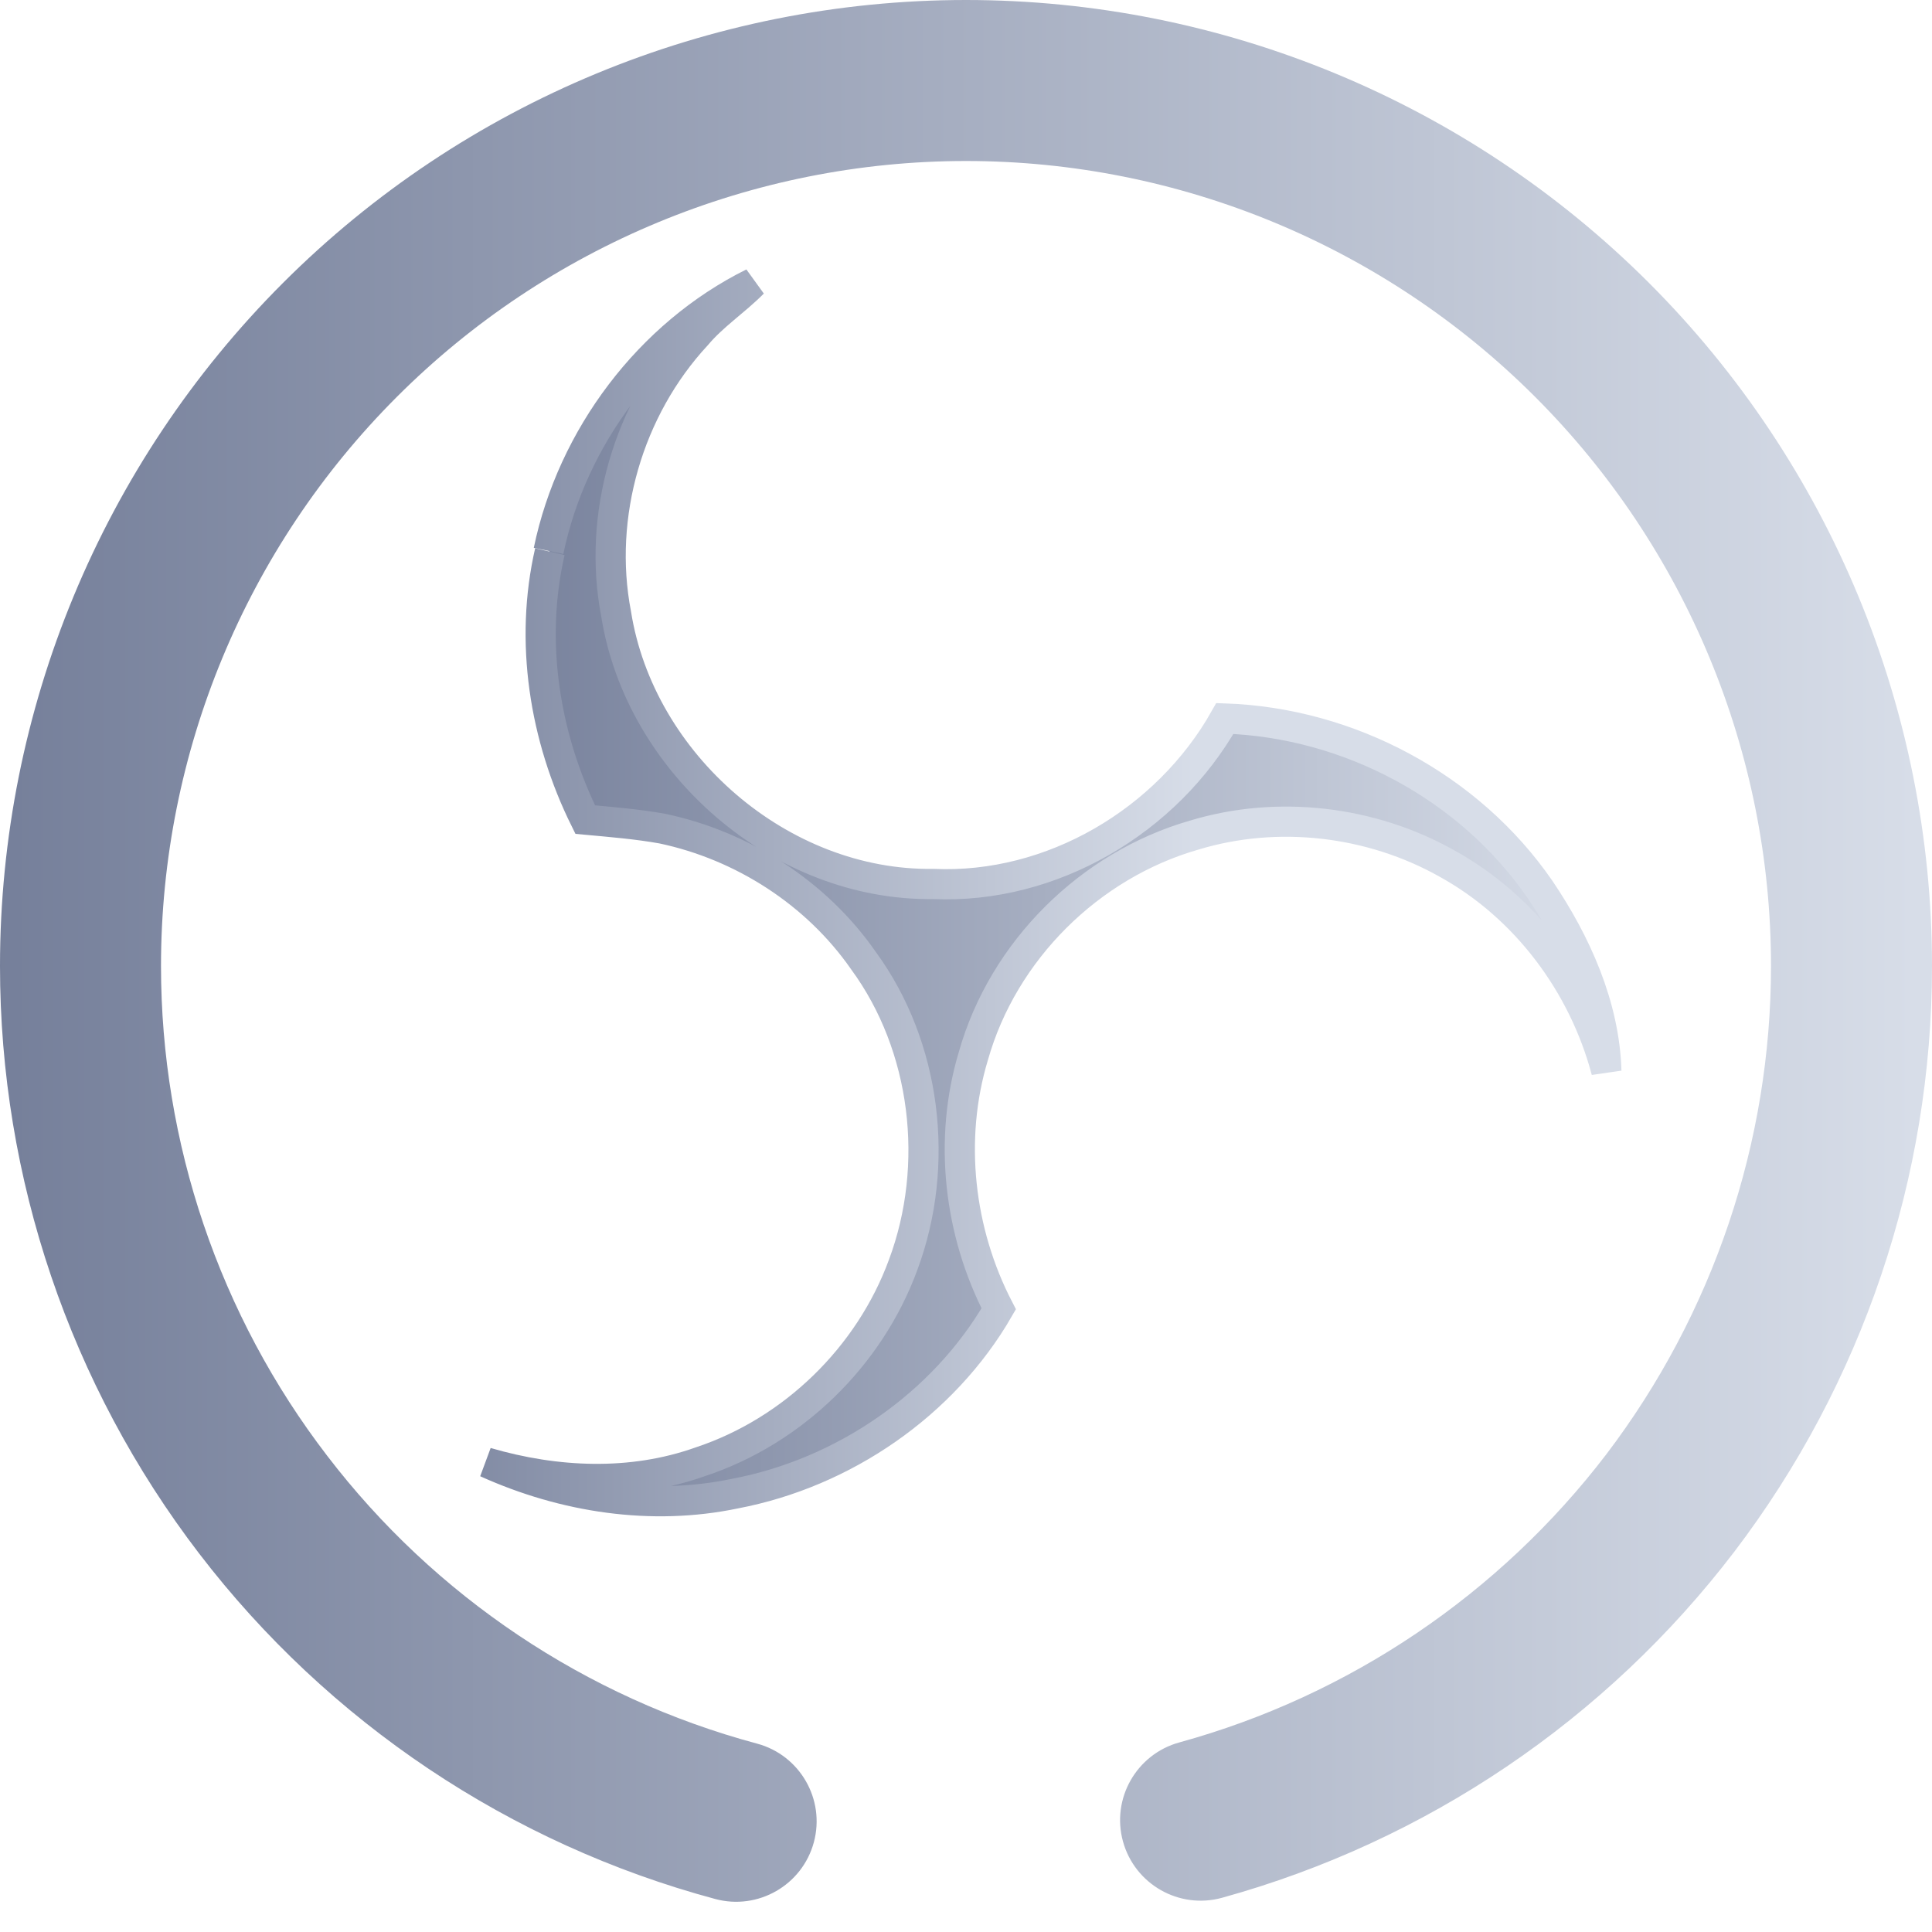
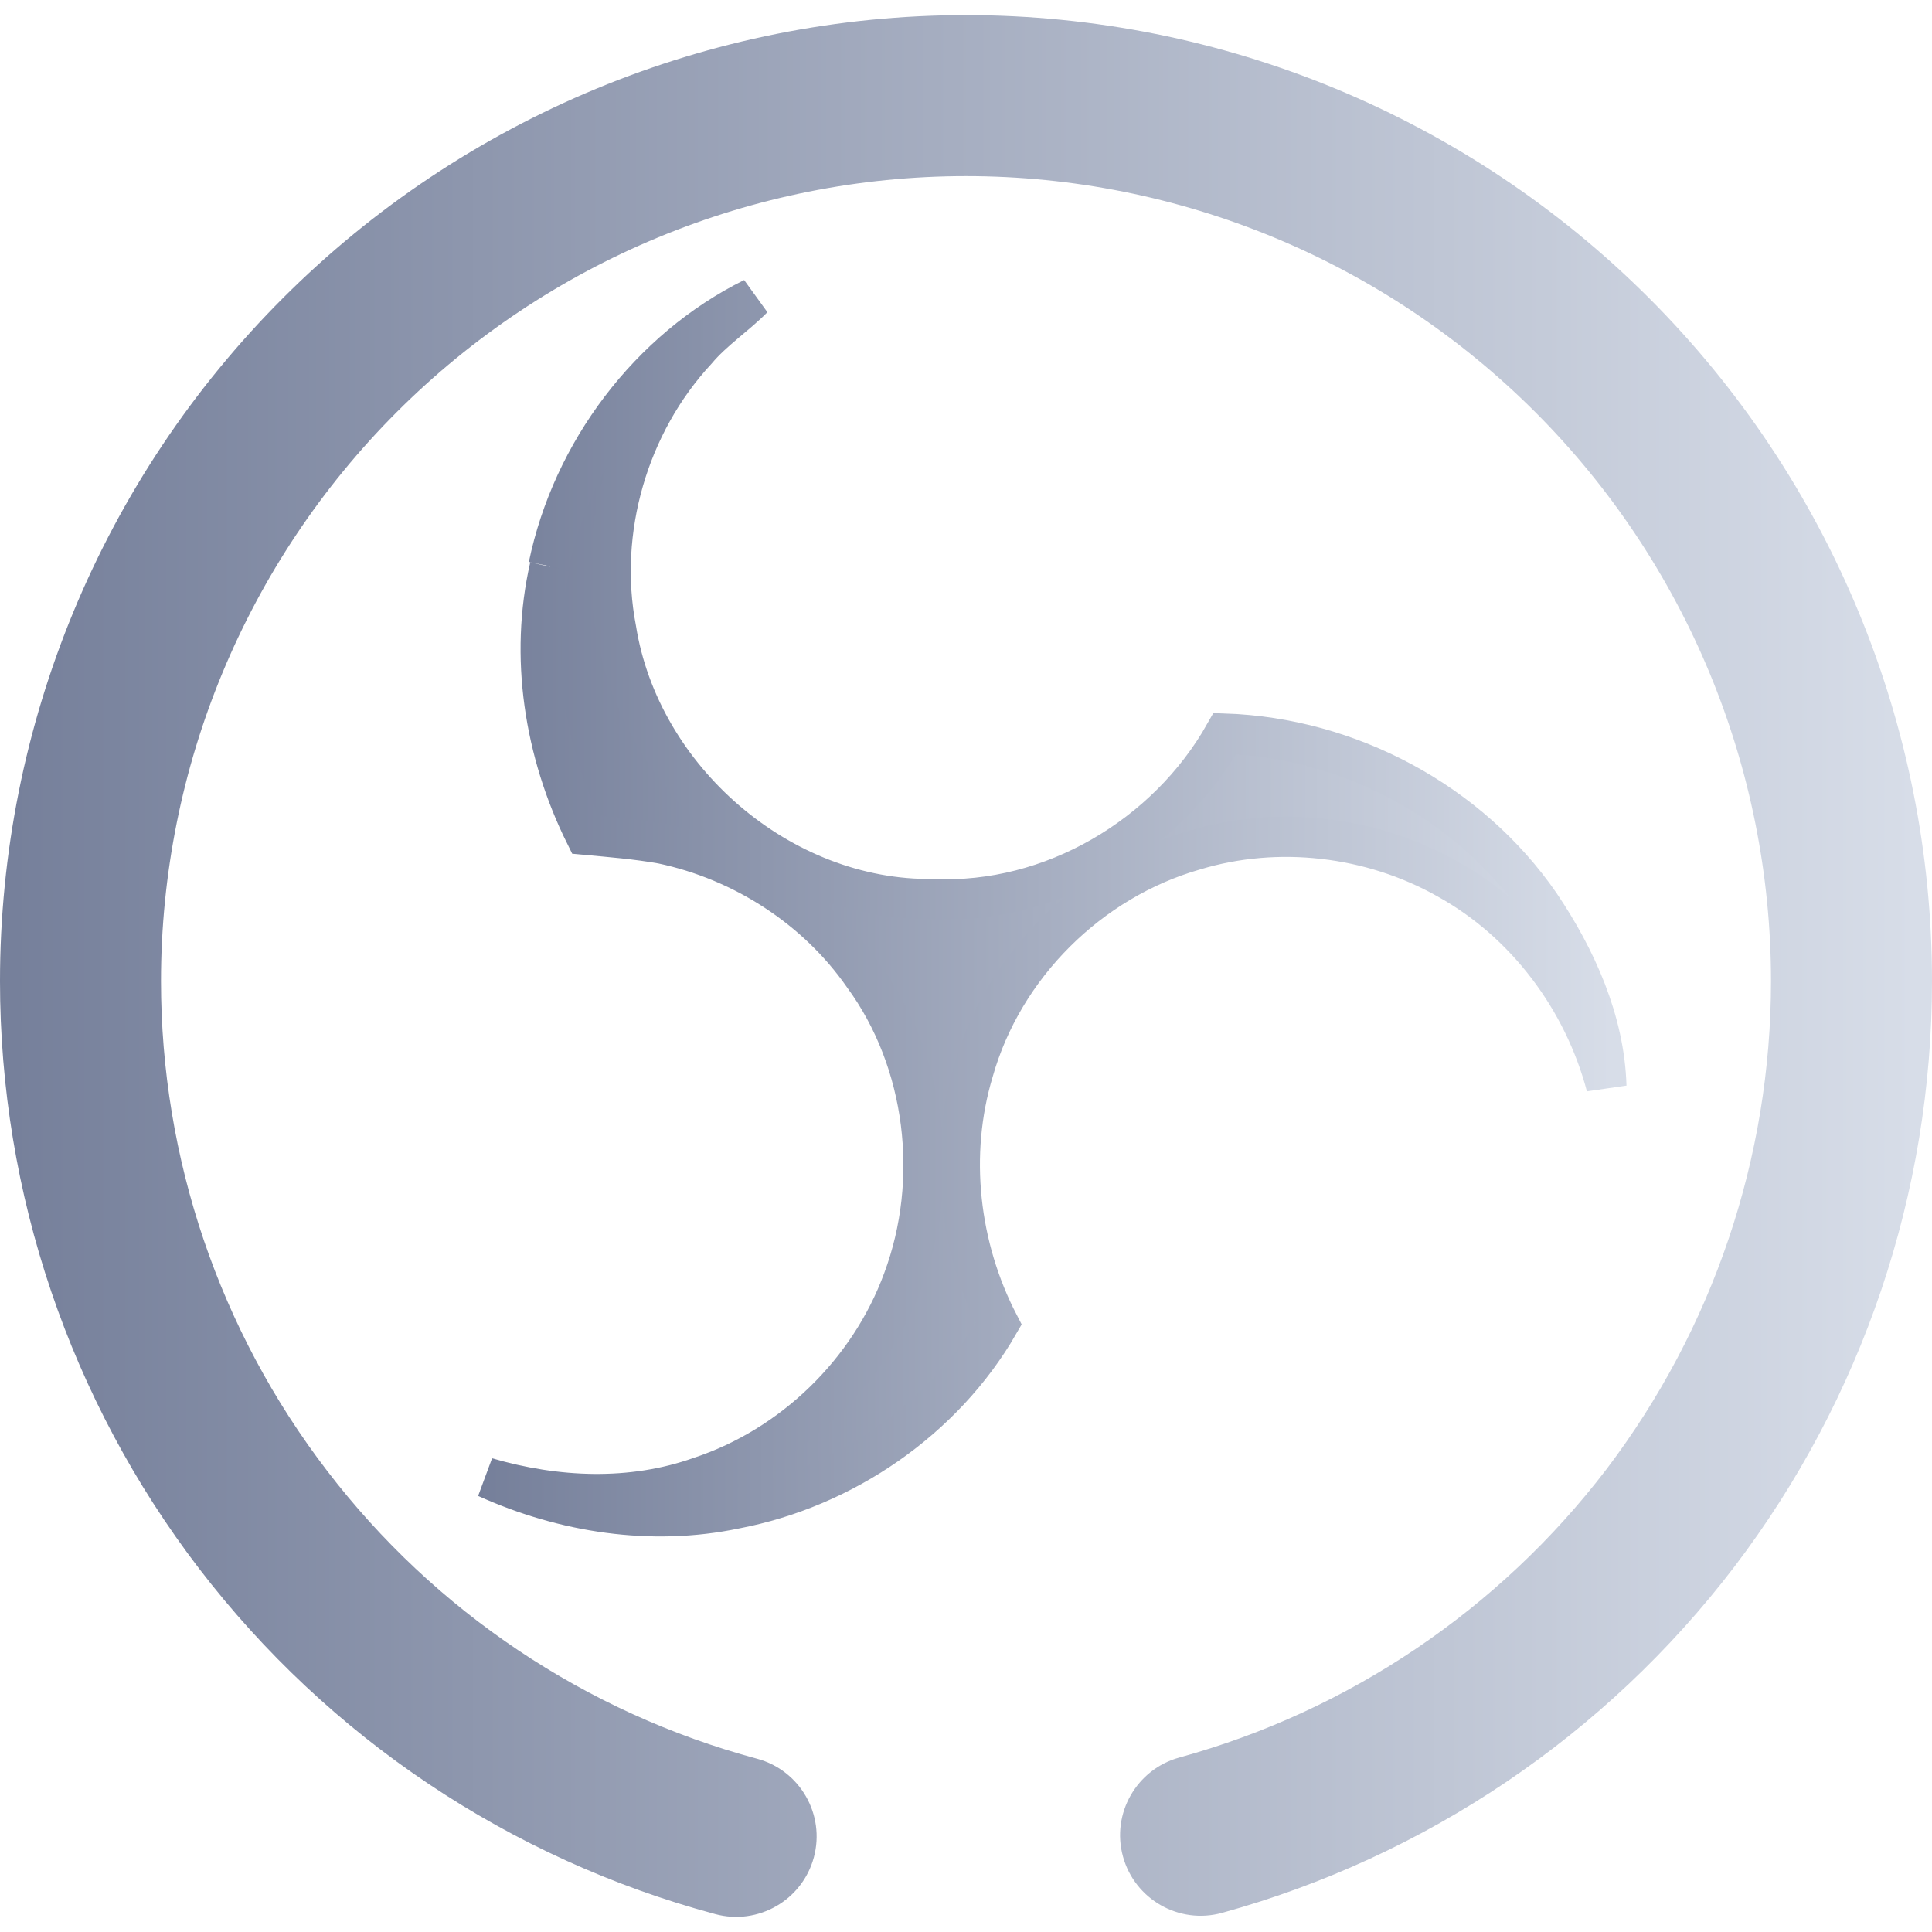
- <svg xmlns="http://www.w3.org/2000/svg" style="isolation:isolate" viewBox="0 0 48 48" width="48pt" height="48pt">
+ <svg xmlns="http://www.w3.org/2000/svg" style="isolation:isolate" viewBox="0 0 36 36" width="48" height="48" version="1.1" id="svg21">
+   <defs id="defs25" />
  <linearGradient id="_lgradient_17" x1="0" y1="0.5" x2="1" y2="0.5" gradientTransform="matrix(27.825,0,0,30.267,12.085,7.03)" gradientUnits="userSpaceOnUse">
-     <stop offset="0%" stop-opacity="1" style="stop-color:rgb(117,127,154)" />
-     <stop offset="98.696%" stop-opacity="1" style="stop-color:rgb(215,221,232)" />
+     <stop offset="0%" stop-opacity="1" style="stop-color:rgb(117,127,154)" id="stop2" />
+     <stop offset="98.696%" stop-opacity="1" style="stop-color:rgb(215,221,232)" id="stop4" />
  </linearGradient>
-   <linearGradient id="_lgradient_18" x1="0" y1="0.5" x2="1" y2="0.5">
-     <stop offset="0%" stop-opacity="1" style="stop-color:rgb(117,127,154)" />
-     <stop offset="98.696%" stop-opacity="1" style="stop-color:rgb(215,221,232)" />
+   <linearGradient id="_lgradient_18" x1="12.425" y1="21.214" x2="42.268" y2="21.214" gradientTransform="scale(0.9560293,1.045993)" gradientUnits="userSpaceOnUse">
+     <stop offset="0%" stop-opacity="1" style="stop-color:rgb(117,127,154)" id="stop7" />
+     <stop offset="98.696%" stop-opacity="1" style="stop-color:rgb(215,221,232)" id="stop9" />
  </linearGradient>
-   <path d=" M 13.629 13.687 C 14.215 10.859 16.132 8.308 18.71 7.03 C 18.261 7.485 17.719 7.834 17.304 8.329 C 15.605 10.161 14.838 12.813 15.307 15.252 C 15.898 18.975 19.397 22.016 23.188 21.962 C 26.128 22.094 28.993 20.402 30.431 17.851 C 33.509 17.956 36.502 19.545 38.259 22.095 C 39.159 23.427 39.862 24.987 39.91 26.611 C 39.34 24.455 37.908 22.537 35.953 21.456 C 34.063 20.391 31.741 20.12 29.669 20.748 C 27.071 21.494 24.924 23.618 24.184 26.233 C 23.556 28.315 23.825 30.611 24.813 32.517 C 23.439 34.898 20.957 36.596 18.262 37.108 C 16.191 37.542 14.013 37.207 12.085 36.335 C 13.81 36.839 15.685 36.927 17.4 36.317 C 19.7 35.555 21.601 33.707 22.437 31.428 C 23.364 28.946 23.013 25.996 21.452 23.866 C 20.286 22.188 18.449 21.006 16.452 20.586 C 15.818 20.473 15.179 20.422 14.54 20.363 C 13.523 18.313 13.15 15.932 13.661 13.706" fill="url(#_lgradient_17)" vector-effect="non-scaling-stroke" stroke-width="1" stroke="url(#_lgradient_18)" stroke-linejoin="miter" stroke-linecap="butt" stroke-miterlimit="4" />
-   <linearGradient id="_lgradient_19" x1="0" y1="0.5" x2="1" y2="0.5" gradientTransform="matrix(48,0,0,47.7,0,0)" gradientUnits="userSpaceOnUse">
-     <stop offset="0%" stop-opacity="1" style="stop-color:rgb(117,127,154)" />
-     <stop offset="98.696%" stop-opacity="1" style="stop-color:rgb(215,221,232)" />
+   <linearGradient id="_lgradient_19" x1="0" y1="0.5" x2="1" y2="0.5" gradientTransform="scale(48,47.7)" gradientUnits="userSpaceOnUse">
+     <stop offset="0%" stop-opacity="1" style="stop-color:rgb(117,127,154)" id="stop14" />
+     <stop offset="98.696%" stop-opacity="1" style="stop-color:rgb(215,221,232)" id="stop16" />
  </linearGradient>
-   <path d=" M 18.81 43.32 L 18.81 43.32 C 19.875 43.607 20.507 44.705 20.22 45.77 L 20.22 45.77 C 19.933 46.835 18.835 47.467 17.77 47.18 L 17.77 47.18 C 12.67 45.81 8.16 42.79 4.95 38.6 C 1.74 34.41 0 29.28 0 24 C 0 17.64 2.53 11.53 7.03 7.03 C 11.53 2.53 17.64 0 24 0 C 30.36 0 36.47 2.53 40.97 7.03 C 45.47 11.53 48 17.64 48 24 C 48 29.26 46.27 34.37 43.09 38.55 C 39.9 42.73 35.43 45.75 30.36 47.15 L 30.36 47.15 C 29.295 47.443 28.193 46.815 27.9 45.75 L 27.9 45.75 C 27.607 44.685 28.235 43.583 29.3 43.29 L 29.3 43.29 C 33.52 42.13 37.25 39.61 39.91 36.13 C 42.56 32.64 44 28.38 44 24 C 44 18.7 41.89 13.61 38.14 9.86 C 34.39 6.11 29.3 4 24 4 C 18.7 4 13.61 6.11 9.86 9.86 C 6.11 13.61 4 18.7 4 24 C 4 28.4 5.45 32.68 8.13 36.17 C 10.8 39.66 14.56 42.18 18.81 43.32 Z " fill="url(#_lgradient_19)" />
+   <g id="g839" transform="matrix(0.75,0,0,0.75,0,0.2815511)">
+     <path id="path12" stroke-miterlimit="4" d="m 13.629,13.687 c 0.586,-2.828 2.503,-5.379 5.081,-6.657 -0.449,0.455 -0.991,0.804 -1.406,1.299 -1.699,1.832 -2.466,4.484 -1.997,6.923 0.591,3.723 4.09,6.764 7.881,6.71 2.94,0.132 5.805,-1.56 7.243,-4.111 3.078,0.105 6.071,1.694 7.828,4.244 0.9,1.332 1.603,2.892 1.651,4.516 -0.57,-2.156 -2.002,-4.074 -3.957,-5.155 -1.89,-1.065 -4.212,-1.336 -6.284,-0.708 -2.598,0.746 -4.745,2.87 -5.485,5.485 -0.628,2.082 -0.359,4.378 0.629,6.284 -1.374,2.381 -3.856,4.079 -6.551,4.591 -2.071,0.434 -4.249,0.099 -6.177,-0.773 1.725,0.504 3.6,0.592 5.315,-0.018 2.3,-0.762 4.201,-2.61 5.037,-4.889 0.927,-2.482 0.576,-5.432 -0.985,-7.562 -1.166,-1.678 -3.003,-2.86 -5,-3.28 -0.634,-0.113 -1.273,-0.164 -1.912,-0.223 -1.017,-2.05 -1.39,-4.431 -0.879,-6.657" style="vector-effect:non-scaling-stroke;fill:url(#_lgradient_17);stroke:url(#_lgradient_18);stroke-width:1;stroke-linecap:butt;stroke-linejoin:miter;stroke-miterlimit:4" />
+     <path id="path19" d="m 18.81,43.32 v 0 c 1.065,0.287 1.697,1.385 1.41,2.45 v 0 c -0.287,1.065 -1.385,1.697 -2.45,1.41 v 0 C 12.67,45.81 8.16,42.79 4.95,38.6 1.74,34.41 0,29.28 0,24 0,17.64 2.53,11.53 7.03,7.03 11.53,2.53 17.64,0 24,0 30.36,0 36.47,2.53 40.97,7.03 45.47,11.53 48,17.64 48,24 c 0,5.26 -1.73,10.37 -4.91,14.55 -3.19,4.18 -7.66,7.2 -12.73,8.6 v 0 c -1.065,0.293 -2.167,-0.335 -2.46,-1.4 v 0 c -0.293,-1.065 0.335,-2.167 1.4,-2.46 v 0 C 33.52,42.13 37.25,39.61 39.91,36.13 42.56,32.64 44,28.38 44,24 44,18.7 41.89,13.61 38.14,9.86 34.39,6.11 29.3,4 24,4 18.7,4 13.61,6.11 9.86,9.86 6.11,13.61 4,18.7 4,24 c 0,4.4 1.45,8.68 4.13,12.17 2.67,3.49 6.43,6.01 10.68,7.15 z" style="fill:url(#_lgradient_19)" />
+   </g>
</svg>
